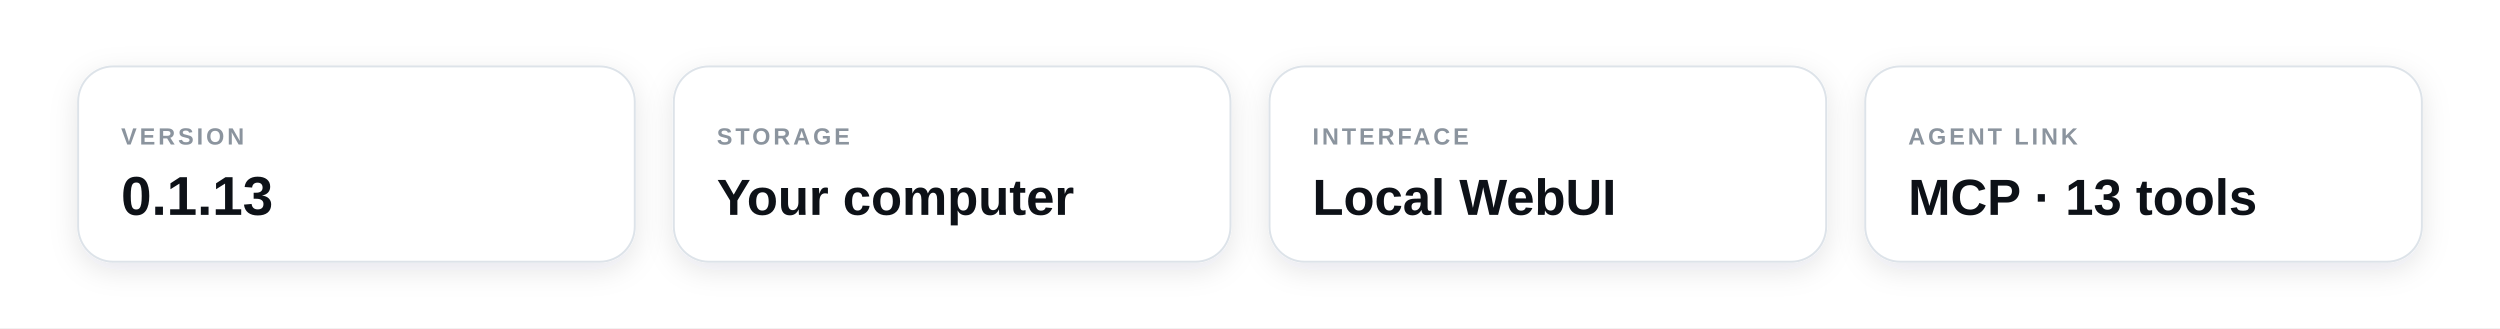
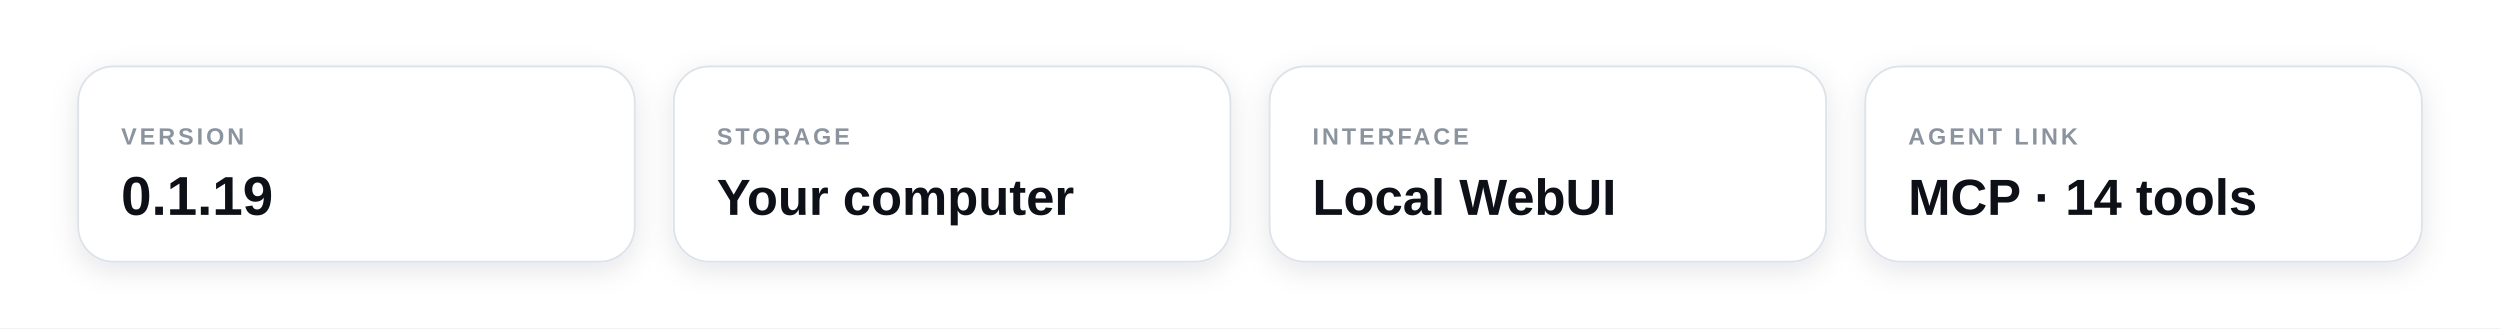
- <svg xmlns="http://www.w3.org/2000/svg" viewBox="0 0 1280 168" width="1280" height="168" role="img" aria-label="At a glance: version 0.1.13, storage on your computer, local WebUI interface, MCP with 13 tools.">
+ <svg xmlns="http://www.w3.org/2000/svg" viewBox="0 0 1280 168" width="1280" height="168" role="img" aria-label="At a glance: version 0.1.19, storage on your computer, local WebUI interface, MCP with 14 tools.">
  <defs>
    <radialGradient id="halo" cx="50%" cy="50%" r="50%">
      <stop offset="0" stop-color="#FF7A70" stop-opacity=".55" />
      <stop offset=".45" stop-color="#FF7A70" stop-opacity=".18" />
      <stop offset="1" stop-color="#FF7A70" stop-opacity="0" />
    </radialGradient>
    <linearGradient id="cardGrad" x1="0" y1="0" x2="0" y2="1">
      <stop offset="0" stop-color="#FFFFFF" />
      <stop offset="1" stop-color="#FFFFFF" />
    </linearGradient>
    <linearGradient id="cardAltGrad" x1="0" y1="0" x2="0" y2="1">
      <stop offset="0" stop-color="#F6F8FA" />
      <stop offset="1" stop-color="#F6F8FA" />
    </linearGradient>
    <filter id="soft" x="-30%" y="-30%" width="160%" height="180%">
      <feDropShadow dx="0" dy="8" stdDeviation="14" flood-color="rgba(31,35,40,.13)" flood-opacity="1" />
    </filter>
    <filter id="softSm" x="-30%" y="-30%" width="160%" height="180%">
      <feDropShadow dx="0" dy="4" stdDeviation="7" flood-color="rgba(31,35,40,.13)" flood-opacity=".8" />
    </filter>
  </defs>
  <style>
  .s{font-family:-apple-system, BlinkMacSystemFont, 'Segoe UI Variable Display', 'Segoe UI', 'Helvetica Neue', Arial, 'Microsoft YaHei', 'PingFang SC', 'Hiragino Sans GB', 'Noto Sans CJK SC', sans-serif}
  .m{font-family:ui-monospace, SFMono-Regular, 'SF Mono', Menlo, Consolas, 'Liberation Mono', 'Microsoft YaHei', monospace}
  .rise{opacity:0;animation:rise .9s cubic-bezier(.16,.84,.32,1) both}
  @keyframes rise{from{opacity:0;transform:translateY(14px);filter:blur(6px)}to{opacity:1;transform:none;filter:blur(0)}}
  @keyframes breathe{0%,100%{opacity:.45;transform:scale(.96)}50%{opacity:.9;transform:scale(1.05)}}
  @keyframes breathe2{
    0%{opacity:.05;transform:scale(.93);animation-timing-function:cubic-bezier(.66,0,.34,1)}
    18%{opacity:.12;transform:scale(1.03);animation-timing-function:cubic-bezier(.37,0,.63,1)}
    34%{opacity:.07;transform:scale(.99);animation-timing-function:cubic-bezier(.45,0,.55,1)}
    57%{opacity:.15;transform:scale(1.085);animation-timing-function:cubic-bezier(.3,0,.7,1)}
    72%{opacity:.088;transform:scale(1.008);animation-timing-function:cubic-bezier(.6,0,.4,1)}
    88%{opacity:.126;transform:scale(1.052);animation-timing-function:cubic-bezier(.5,0,.5,1)}
    100%{opacity:.05;transform:scale(.93)}
  }
  @keyframes twinkle{0%,100%{opacity:.12}50%{opacity:.5}}
  .tw{animation:twinkle 9s ease-in-out infinite}
  .snr{animation:snr 5.4s cubic-bezier(.16,.84,.32,1) infinite;transform-box:fill-box;transform-origin:center}
  @keyframes snr{0%{transform:scale(.5);opacity:.55}65%{opacity:0}100%{transform:scale(1.6);opacity:0}}
  .swp{animation-timing-function:cubic-bezier(.83,0,.17,1);animation-iteration-count:infinite;opacity:0}
  .march{animation:march 1.65s linear infinite}
  .dp{animation:dotpulse 2.6s ease-in-out infinite}
  @keyframes dotpulse{0%,100%{opacity:.42}50%{opacity:1}}
  @keyframes march{to{stroke-dashoffset:-24}}
  .scan{animation:scan 4s cubic-bezier(.83,0,.17,1) infinite;opacity:0}
  @keyframes scan{0%{transform:translateX(0);opacity:0}8%{opacity:1}88%{opacity:1}100%{transform:translateX(1140px);opacity:0}}
  @media (prefers-reduced-motion: reduce){
    .rise{animation:none!important;opacity:1!important;filter:none!important;transform:none!important}
    .tw{animation:none!important;opacity:.55!important}
    .snr,.swp,.scan{animation:none!important;opacity:0!important}
    .march{animation:none!important}
    .dp{animation:none!important;opacity:1!important}
  }@keyframes swp{0%{transform:translateX(0);opacity:0}18%{opacity:1}82%{opacity:1}100%{transform:translateX(197px);opacity:0}}</style>
  <rect width="1280" height="168" fill="#FFFFFF" />
  <g filter="url(#softSm)">
    <rect x="40" y="34" width="285" height="100" rx="18" fill="#FFFFFF" stroke="#DDE3E9" stroke-width="1" />
  </g>
  <text x="62" y="74" font-size="12" font-weight="700" fill="#8B949E" letter-spacing="1.5" class="s">VERSION</text>
-   <text x="62" y="110" font-size="28" font-weight="600" fill="#0D1117" class="s">0.1.13</text>
+   <text x="62" y="110" font-size="28" font-weight="600" fill="#0D1117" class="s">0.1.19</text>
  <g filter="url(#softSm)">
    <rect x="345" y="34" width="285" height="100" rx="18" fill="#FFFFFF" stroke="#DDE3E9" stroke-width="1" />
  </g>
  <text x="367" y="74" font-size="12" font-weight="700" fill="#8B949E" letter-spacing="1.5" class="s">STORAGE</text>
  <text x="367" y="110" font-size="26" font-weight="600" fill="#0D1117" class="s">Your computer</text>
  <g filter="url(#softSm)">
    <rect x="650" y="34" width="285" height="100" rx="18" fill="#FFFFFF" stroke="#DDE3E9" stroke-width="1" />
  </g>
  <text x="672" y="74" font-size="12" font-weight="700" fill="#8B949E" letter-spacing="1.5" class="s">INTERFACE</text>
  <text x="672" y="110" font-size="26" font-weight="600" fill="#0D1117" class="s">Local WebUI</text>
  <g filter="url(#softSm)">
    <rect x="955" y="34" width="285" height="100" rx="18" fill="#FFFFFF" stroke="#DDE3E9" stroke-width="1" />
  </g>
  <text x="977" y="74" font-size="12" font-weight="700" fill="#8B949E" letter-spacing="1.5" class="s">AGENT LINK</text>
-   <text x="977" y="110" font-size="26" font-weight="600" fill="#0D1117" class="s">MCP · 13 tools</text>
+   <text x="977" y="110" font-size="26" font-weight="600" fill="#0D1117" class="s">MCP · 14 tools</text>
</svg>
